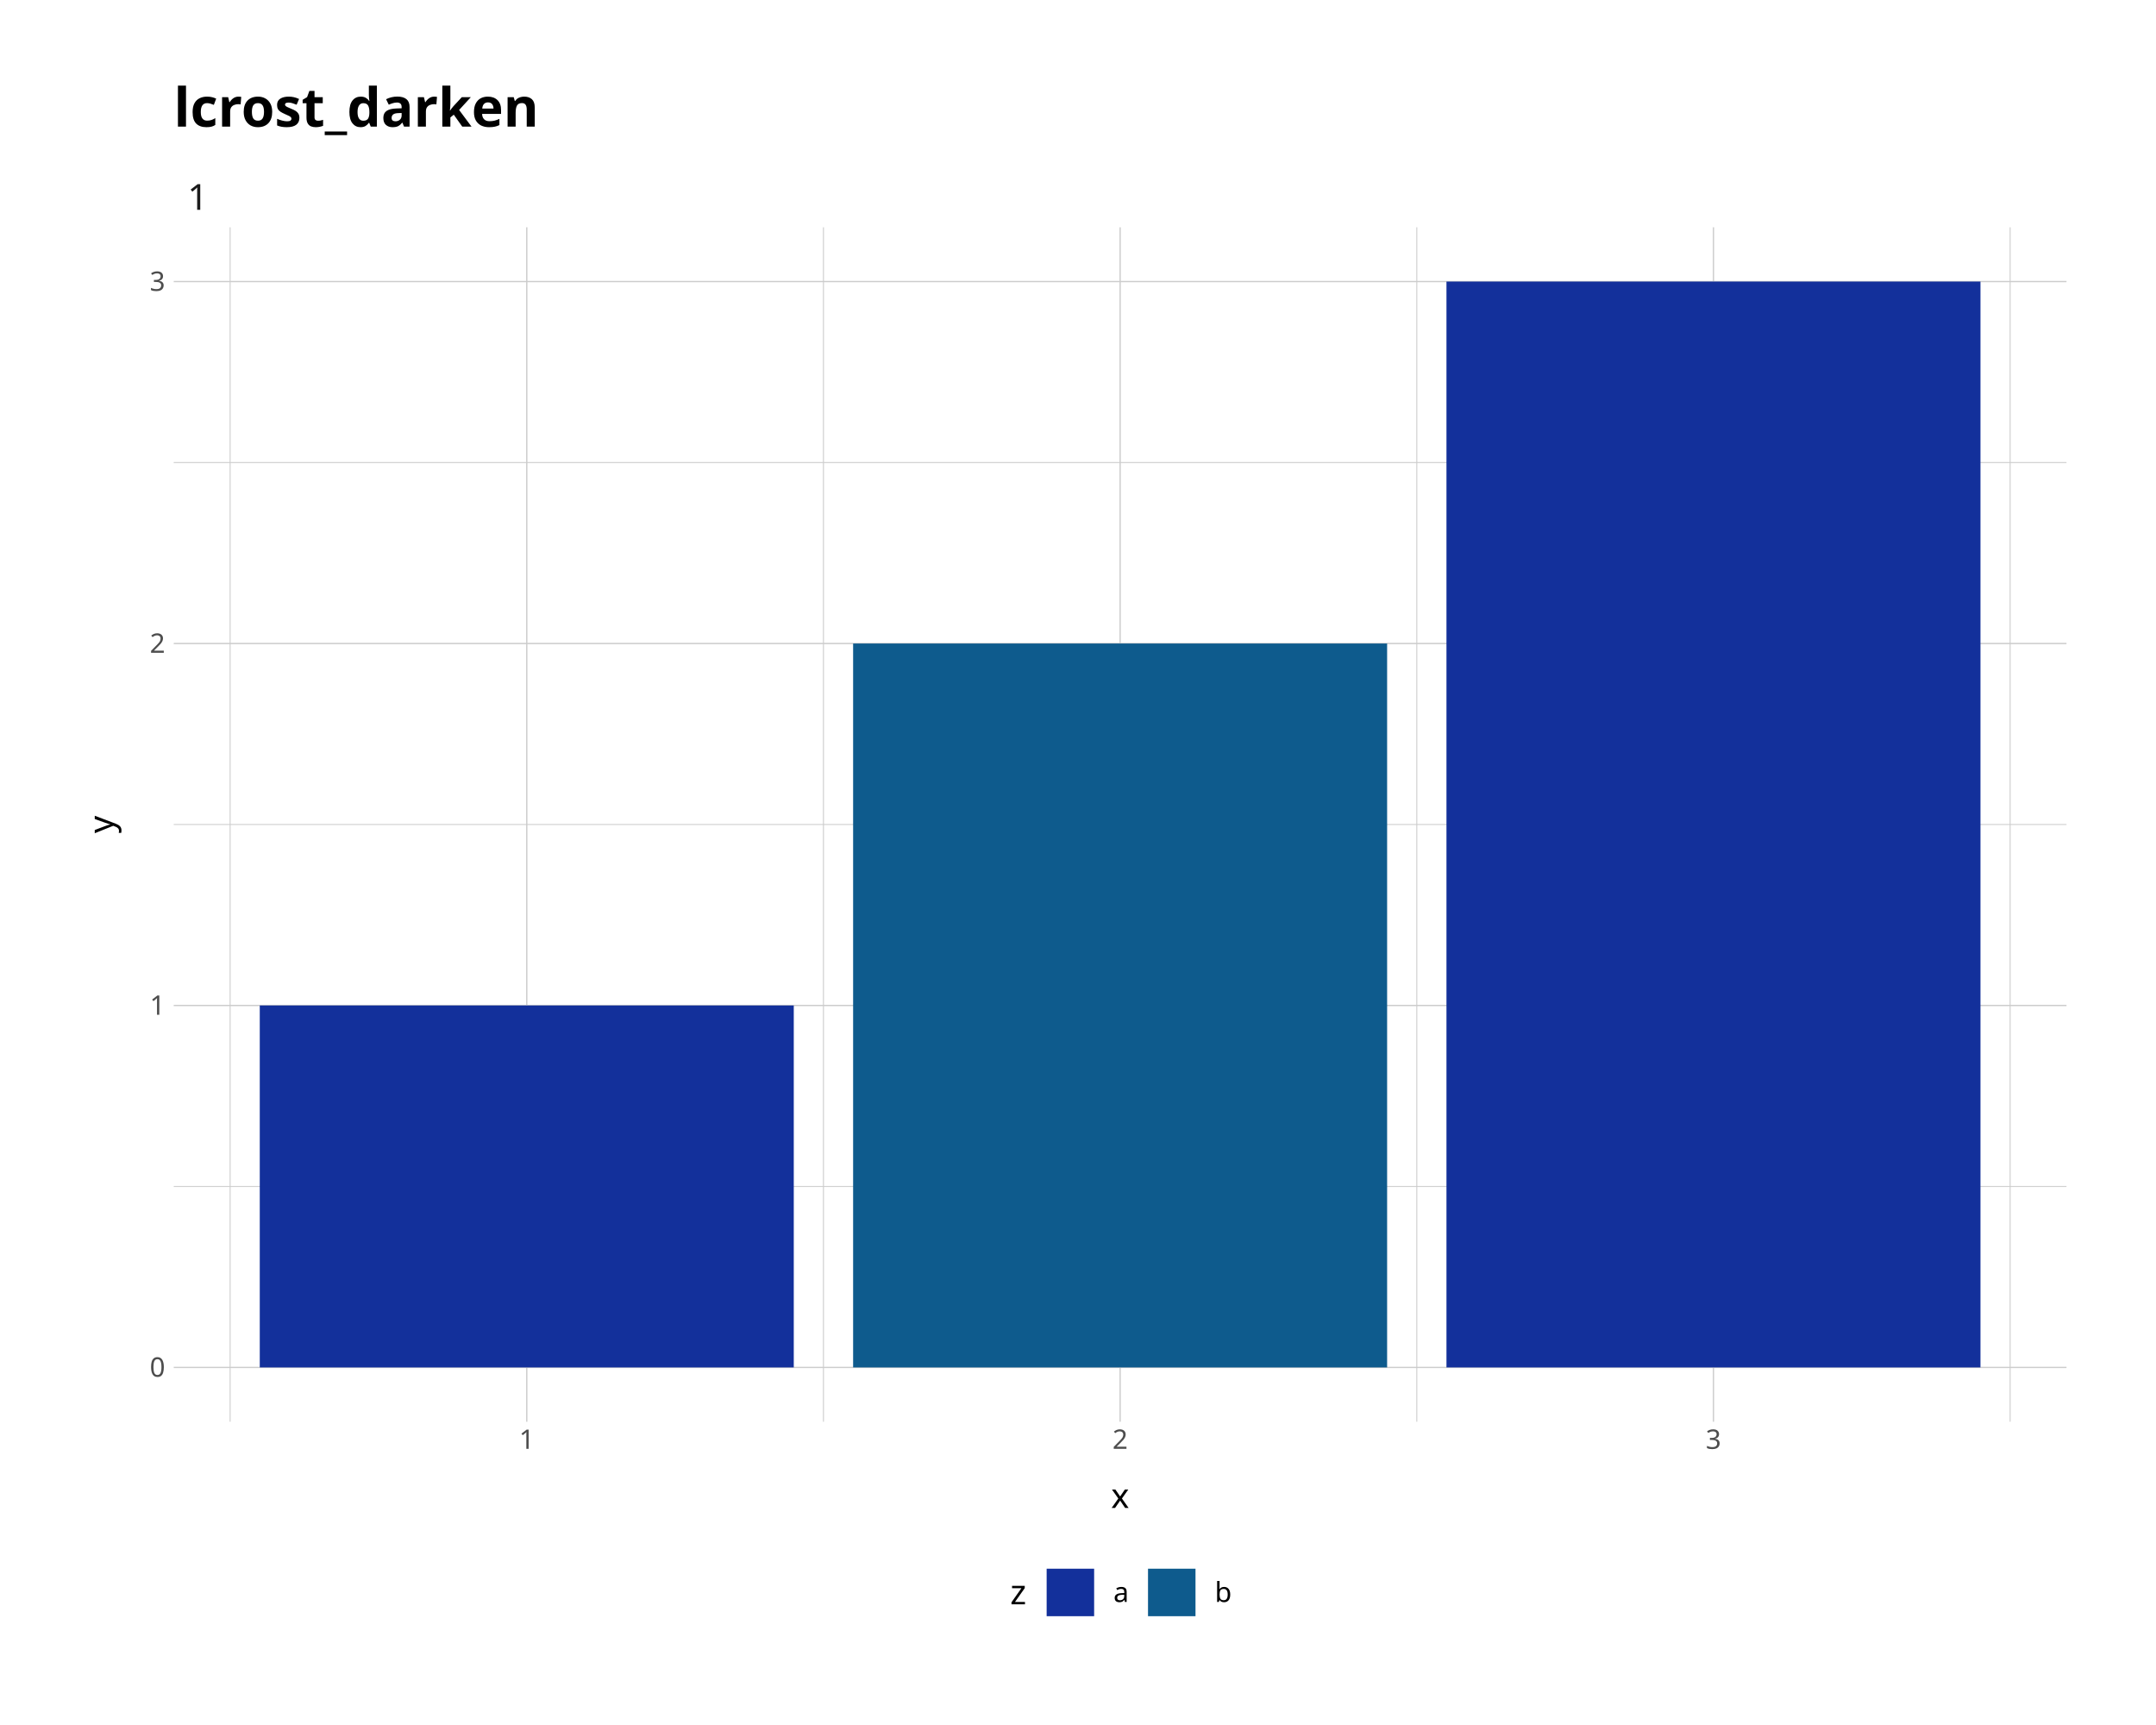
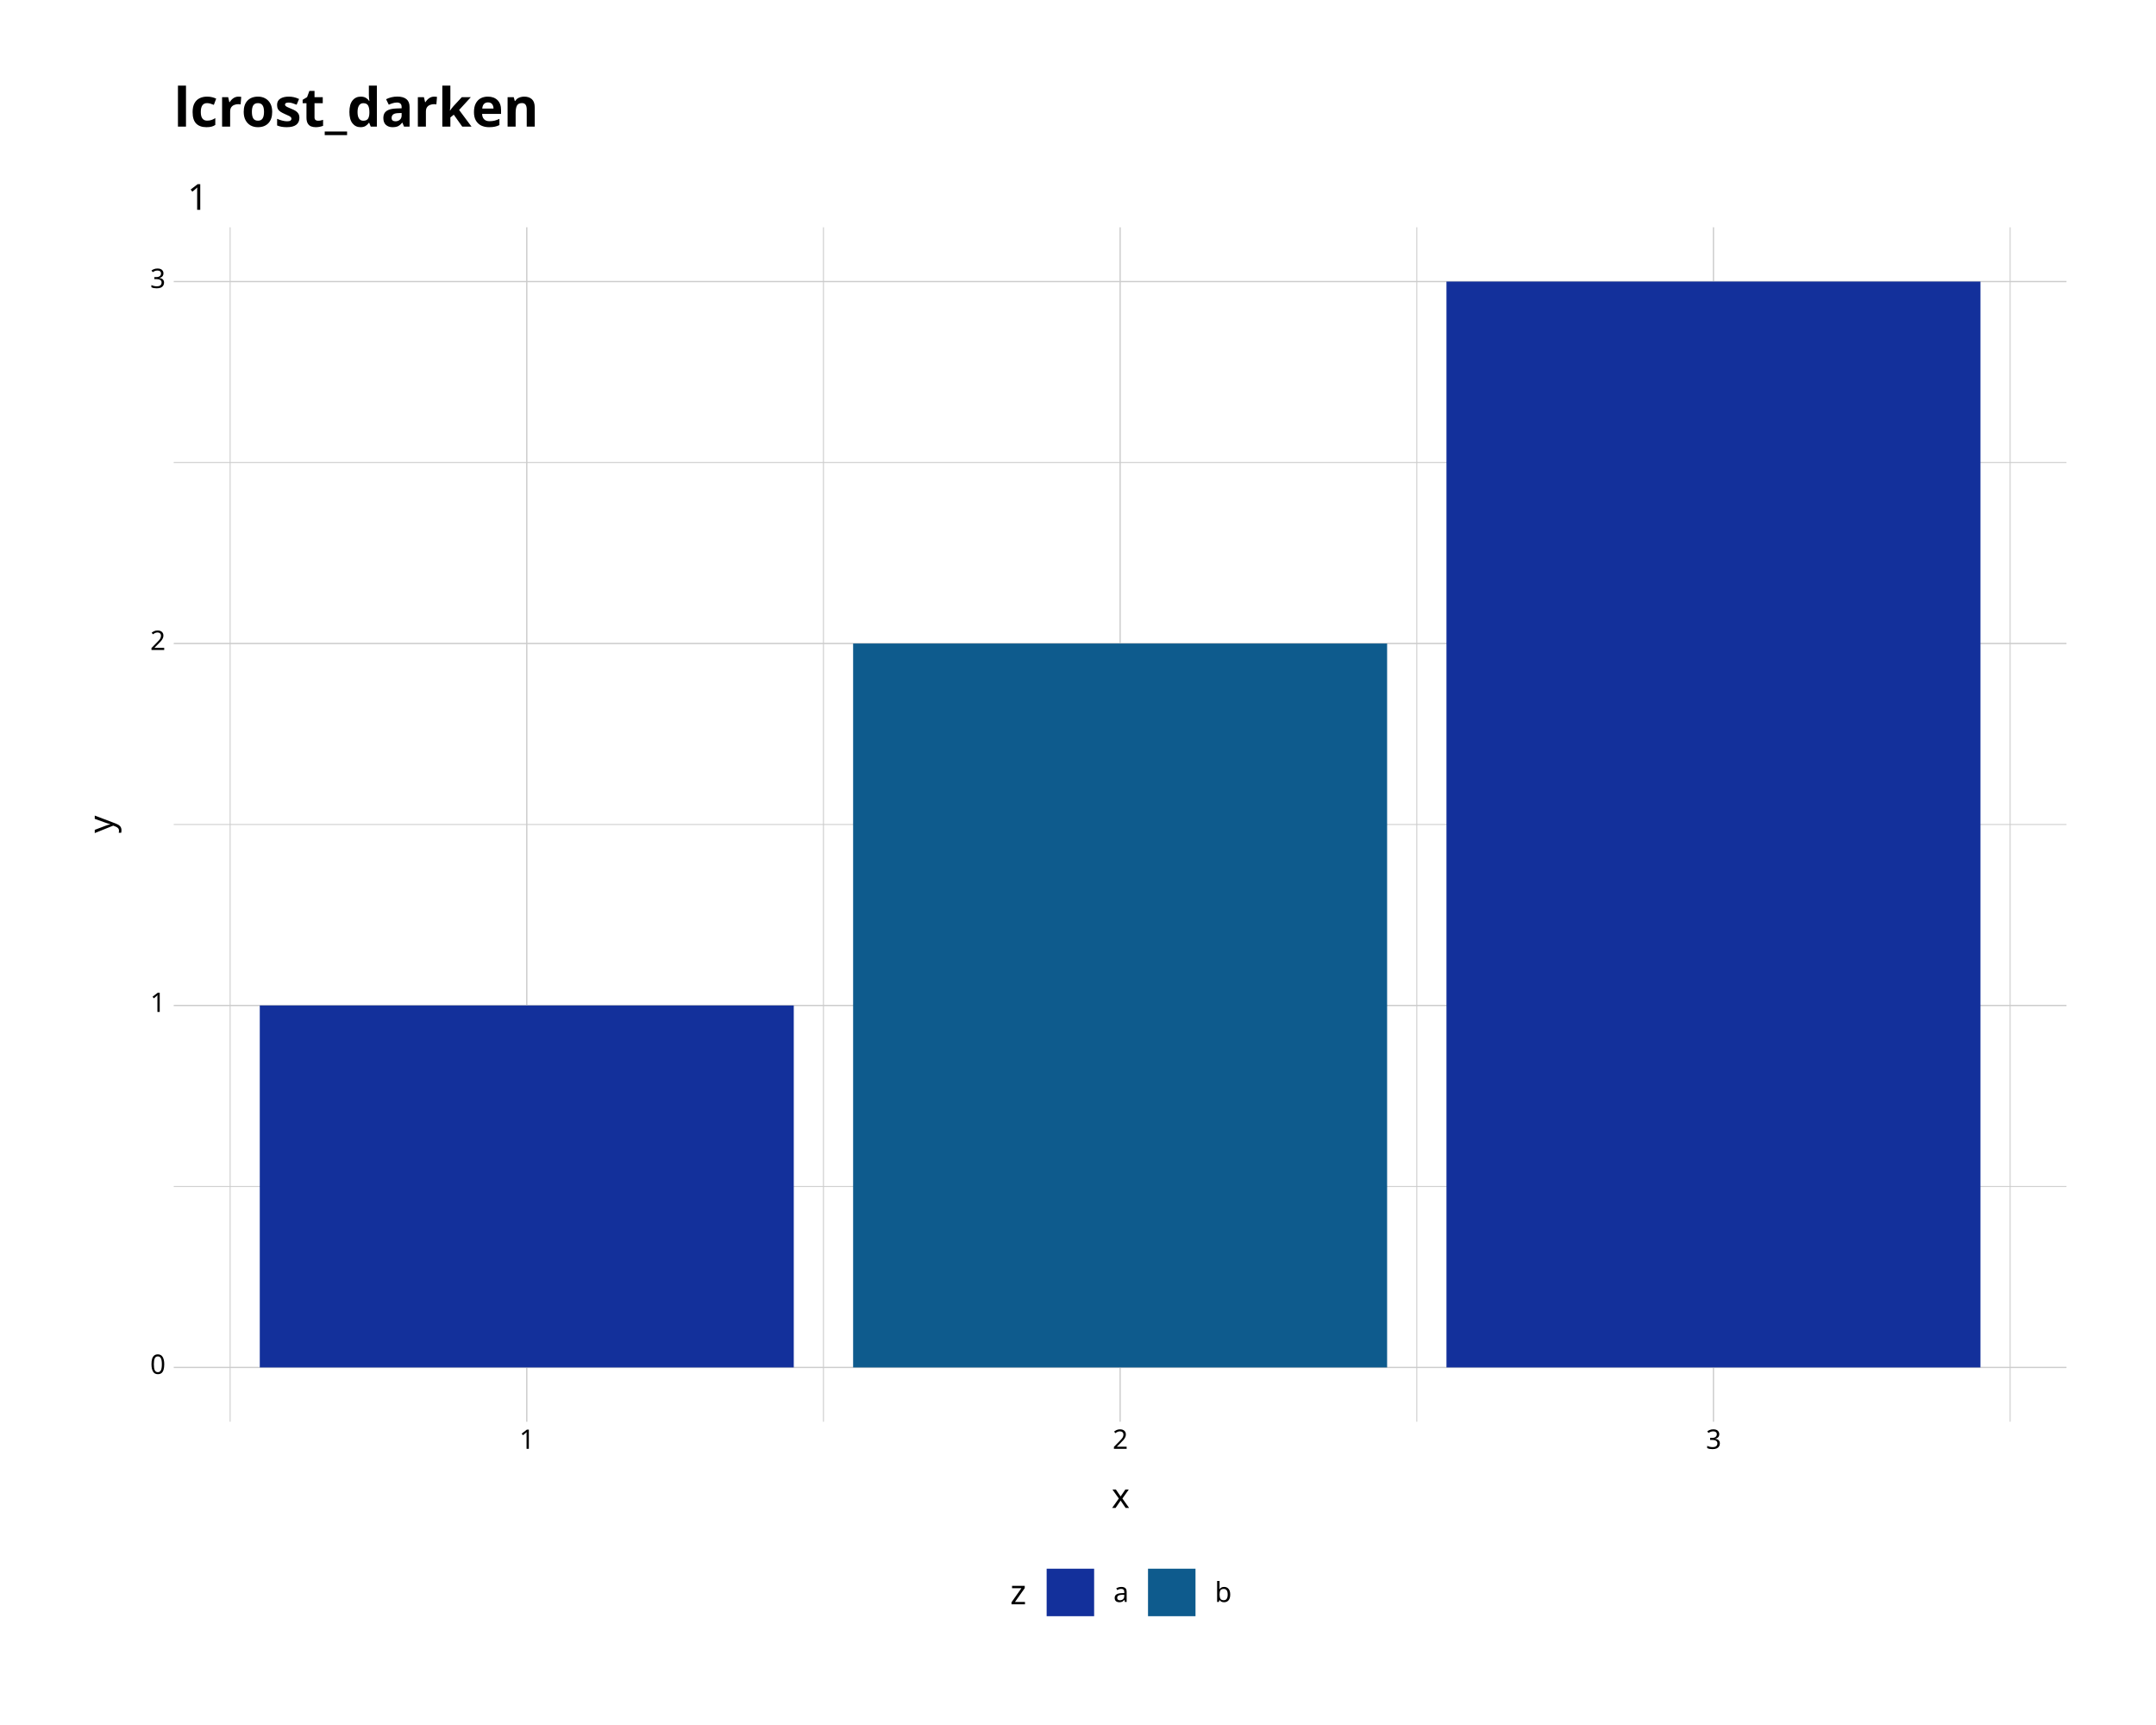
<svg xmlns="http://www.w3.org/2000/svg" class="svglite" data-engine-version="2.0" width="720.00pt" height="576.00pt" viewBox="0 0 720.00 576.00">
  <defs>
    <style type="text/css">
    .svglite line, .svglite polyline, .svglite polygon, .svglite path, .svglite rect, .svglite circle {
      fill: none;
      stroke: #000000;
      stroke-linecap: round;
      stroke-linejoin: round;
      stroke-miterlimit: 10.00;
    }
  </style>
  </defs>
  <rect width="100%" height="100%" style="stroke: none; fill: #FFFFFF;" />
  <defs>
    <clipPath id="cpMC4wMHw3MjAuMDB8MC4wMHw1NzYuMDA=">
      <rect x="0.00" y="0.00" width="720.00" height="576.00" />
    </clipPath>
  </defs>
  <g clip-path="url(#cpMC4wMHw3MjAuMDB8MC4wMHw1NzYuMDA=)">
</g>
  <defs>
    <clipPath id="cpNTguMDJ8NjkwLjExfDc1Ljg5fDQ3NC43Mw==">
      <rect x="58.02" y="75.89" width="632.09" height="398.84" />
    </clipPath>
  </defs>
  <g clip-path="url(#cpNTguMDJ8NjkwLjExfDc1Ljg5fDQ3NC43Mw==)">
    <polyline points="58.02,396.17 690.11,396.17 " style="stroke-width: 0.32; stroke: #CCCCCC; stroke-linecap: butt;" />
    <polyline points="58.02,275.31 690.11,275.31 " style="stroke-width: 0.32; stroke: #CCCCCC; stroke-linecap: butt;" />
    <polyline points="58.02,154.45 690.11,154.45 " style="stroke-width: 0.32; stroke: #CCCCCC; stroke-linecap: butt;" />
    <polyline points="76.85,474.73 76.85,75.89 " style="stroke-width: 0.32; stroke: #CCCCCC; stroke-linecap: butt;" />
    <polyline points="274.99,474.73 274.99,75.89 " style="stroke-width: 0.32; stroke: #CCCCCC; stroke-linecap: butt;" />
    <polyline points="473.14,474.73 473.14,75.89 " style="stroke-width: 0.32; stroke: #CCCCCC; stroke-linecap: butt;" />
    <polyline points="671.29,474.73 671.29,75.89 " style="stroke-width: 0.32; stroke: #CCCCCC; stroke-linecap: butt;" />
    <polyline points="58.02,456.60 690.11,456.60 " style="stroke-width: 0.43; stroke: #CCCCCC; stroke-linecap: butt;" />
    <polyline points="58.02,335.74 690.11,335.74 " style="stroke-width: 0.43; stroke: #CCCCCC; stroke-linecap: butt;" />
    <polyline points="58.02,214.88 690.11,214.88 " style="stroke-width: 0.43; stroke: #CCCCCC; stroke-linecap: butt;" />
    <polyline points="58.02,94.02 690.11,94.02 " style="stroke-width: 0.43; stroke: #CCCCCC; stroke-linecap: butt;" />
    <polyline points="175.92,474.73 175.92,75.89 " style="stroke-width: 0.43; stroke: #CCCCCC; stroke-linecap: butt;" />
    <polyline points="374.07,474.73 374.07,75.89 " style="stroke-width: 0.43; stroke: #CCCCCC; stroke-linecap: butt;" />
    <polyline points="572.21,474.73 572.21,75.89 " style="stroke-width: 0.43; stroke: #CCCCCC; stroke-linecap: butt;" />
    <rect x="86.75" y="335.74" width="178.33" height="120.86" style="stroke-width: 1.07; stroke: none; stroke-linecap: square; stroke-linejoin: miter; fill: #13309B;" />
    <rect x="284.90" y="214.88" width="178.33" height="241.72" style="stroke-width: 1.07; stroke: none; stroke-linecap: square; stroke-linejoin: miter; fill: #0E5B8D;" />
    <rect x="483.05" y="94.02" width="178.33" height="362.58" style="stroke-width: 1.07; stroke: none; stroke-linecap: square; stroke-linejoin: miter; fill: #13309B;" />
  </g>
  <g clip-path="url(#cpMC4wMHw3MjAuMDB8MC4wMHw1NzYuMDA=)">
</g>
  <defs>
    <clipPath id="cpNTguMDJ8NjkwLjExfDU1Ljk3fDc1Ljg5">
      <rect x="58.02" y="55.97" width="632.09" height="19.92" />
    </clipPath>
  </defs>
  <g clip-path="url(#cpNTguMDJ8NjkwLjExfDU1Ljk3fDc1Ljg5)">
-     <text x="62.61" y="70.06" style="font-size: 12.00px; fill: #1A1A1A; font-family: sans;" textLength="6.67px" lengthAdjust="spacingAndGlyphs">1</text>
+     <text x="62.61" y="70.06" style="font-size: 12.00px; font-family: sans;" textLength="6.67px" lengthAdjust="spacingAndGlyphs">1</text>
  </g>
  <g clip-path="url(#cpMC4wMHw3MjAuMDB8MC4wMHw1NzYuMDA=)">
-     <text x="175.92" y="483.79" text-anchor="middle" style="font-size: 9.00px; fill: #4D4D4D; font-family: sans;" textLength="5.01px" lengthAdjust="spacingAndGlyphs">1</text>
-     <text x="374.07" y="483.79" text-anchor="middle" style="font-size: 9.00px; fill: #4D4D4D; font-family: sans;" textLength="5.01px" lengthAdjust="spacingAndGlyphs">2</text>
-     <text x="572.21" y="483.79" text-anchor="middle" style="font-size: 9.00px; fill: #4D4D4D; font-family: sans;" textLength="5.01px" lengthAdjust="spacingAndGlyphs">3</text>
-     <text x="55.16" y="459.70" text-anchor="end" style="font-size: 9.00px; fill: #4D4D4D; font-family: sans;" textLength="5.01px" lengthAdjust="spacingAndGlyphs">0</text>
-     <text x="55.16" y="338.84" text-anchor="end" style="font-size: 9.00px; fill: #4D4D4D; font-family: sans;" textLength="5.01px" lengthAdjust="spacingAndGlyphs">1</text>
-     <text x="55.16" y="217.98" text-anchor="end" style="font-size: 9.00px; fill: #4D4D4D; font-family: sans;" textLength="5.01px" lengthAdjust="spacingAndGlyphs">2</text>
-     <text x="55.16" y="97.12" text-anchor="end" style="font-size: 9.00px; fill: #4D4D4D; font-family: sans;" textLength="5.01px" lengthAdjust="spacingAndGlyphs">3</text>
-     <text x="374.07" y="503.53" text-anchor="middle" style="font-size: 11.50px; font-family: sans;" textLength="5.75px" lengthAdjust="spacingAndGlyphs">x</text>
-     <text transform="translate(37.80,275.31) rotate(-90)" text-anchor="middle" style="font-size: 11.50px; font-family: sans;" textLength="5.75px" lengthAdjust="spacingAndGlyphs">y</text>
+     <text x="173.42" y="483.79" style="font-size: 9.00px; font-family: sans;" textLength="5.01px" lengthAdjust="spacingAndGlyphs">1</text>
+     <text x="371.56" y="483.79" style="font-size: 9.00px; font-family: sans;" textLength="5.01px" lengthAdjust="spacingAndGlyphs">2</text>
+     <text x="569.71" y="483.79" style="font-size: 9.00px; font-family: sans;" textLength="5.01px" lengthAdjust="spacingAndGlyphs">3</text>
+     <text x="50.15" y="458.76" style="font-size: 9.00px; font-family: sans;" textLength="5.01px" lengthAdjust="spacingAndGlyphs">0</text>
+     <text x="50.15" y="337.90" style="font-size: 9.00px; font-family: sans;" textLength="5.01px" lengthAdjust="spacingAndGlyphs">1</text>
+     <text x="50.15" y="217.04" style="font-size: 9.00px; font-family: sans;" textLength="5.01px" lengthAdjust="spacingAndGlyphs">2</text>
+     <text x="50.15" y="96.18" style="font-size: 9.00px; font-family: sans;" textLength="5.01px" lengthAdjust="spacingAndGlyphs">3</text>
+     <text x="371.19" y="503.53" style="font-size: 11.50px; font-family: sans;" textLength="5.75px" lengthAdjust="spacingAndGlyphs">x</text>
+     <text transform="translate(37.80,278.19) rotate(-90)" style="font-size: 11.50px; font-family: sans;" textLength="5.75px" lengthAdjust="spacingAndGlyphs">y</text>
    <text x="337.34" y="535.70" style="font-size: 11.50px; font-family: sans;" textLength="5.75px" lengthAdjust="spacingAndGlyphs">z</text>
    <rect x="349.53" y="523.81" width="15.86" height="15.86" style="stroke-width: 1.07; stroke: none; stroke-linecap: square; stroke-linejoin: miter; fill: #13309B;" />
    <rect x="383.38" y="523.81" width="15.86" height="15.86" style="stroke-width: 1.07; stroke: none; stroke-linecap: square; stroke-linejoin: miter; fill: #0E5B8D;" />
    <text x="371.83" y="534.91" style="font-size: 9.20px; font-family: sans;" textLength="5.12px" lengthAdjust="spacingAndGlyphs">a</text>
    <text x="405.68" y="534.91" style="font-size: 9.20px; font-family: sans;" textLength="5.12px" lengthAdjust="spacingAndGlyphs">b</text>
    <text x="58.02" y="42.28" style="font-size: 18.00px; font-weight: bold; font-family: sans;" textLength="108.08px" lengthAdjust="spacingAndGlyphs">lcrost_darken</text>
  </g>
</svg>
